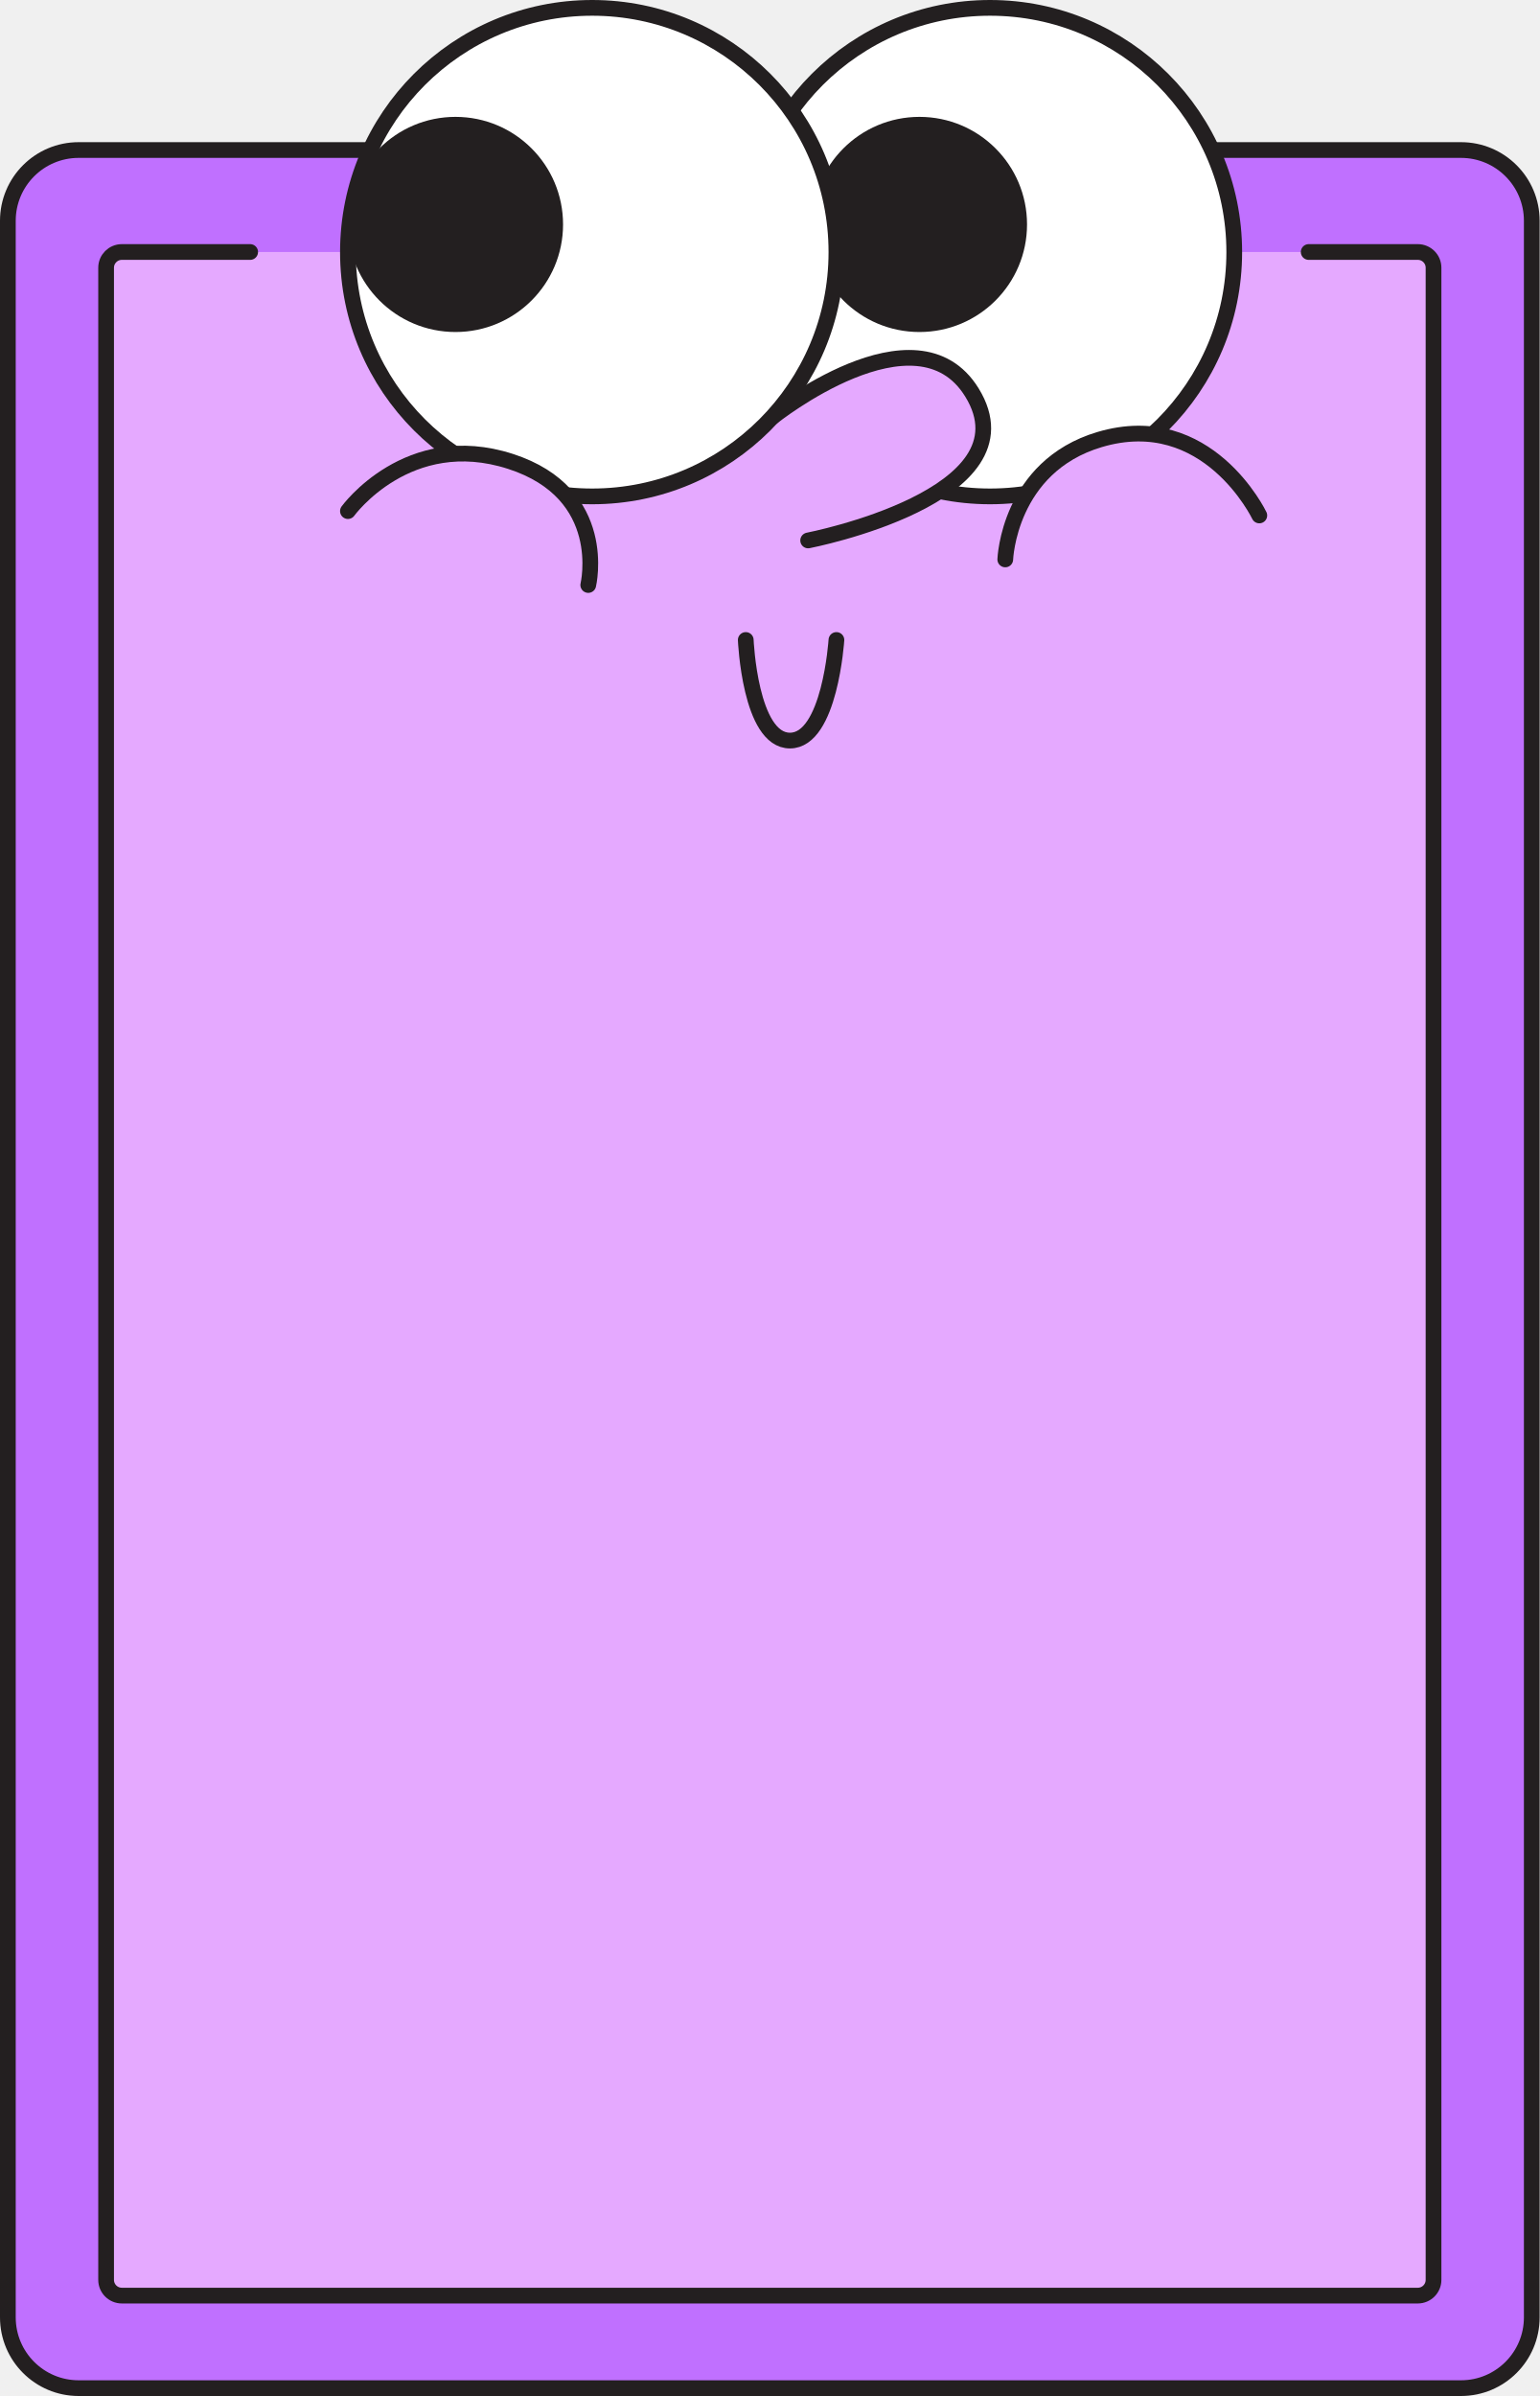
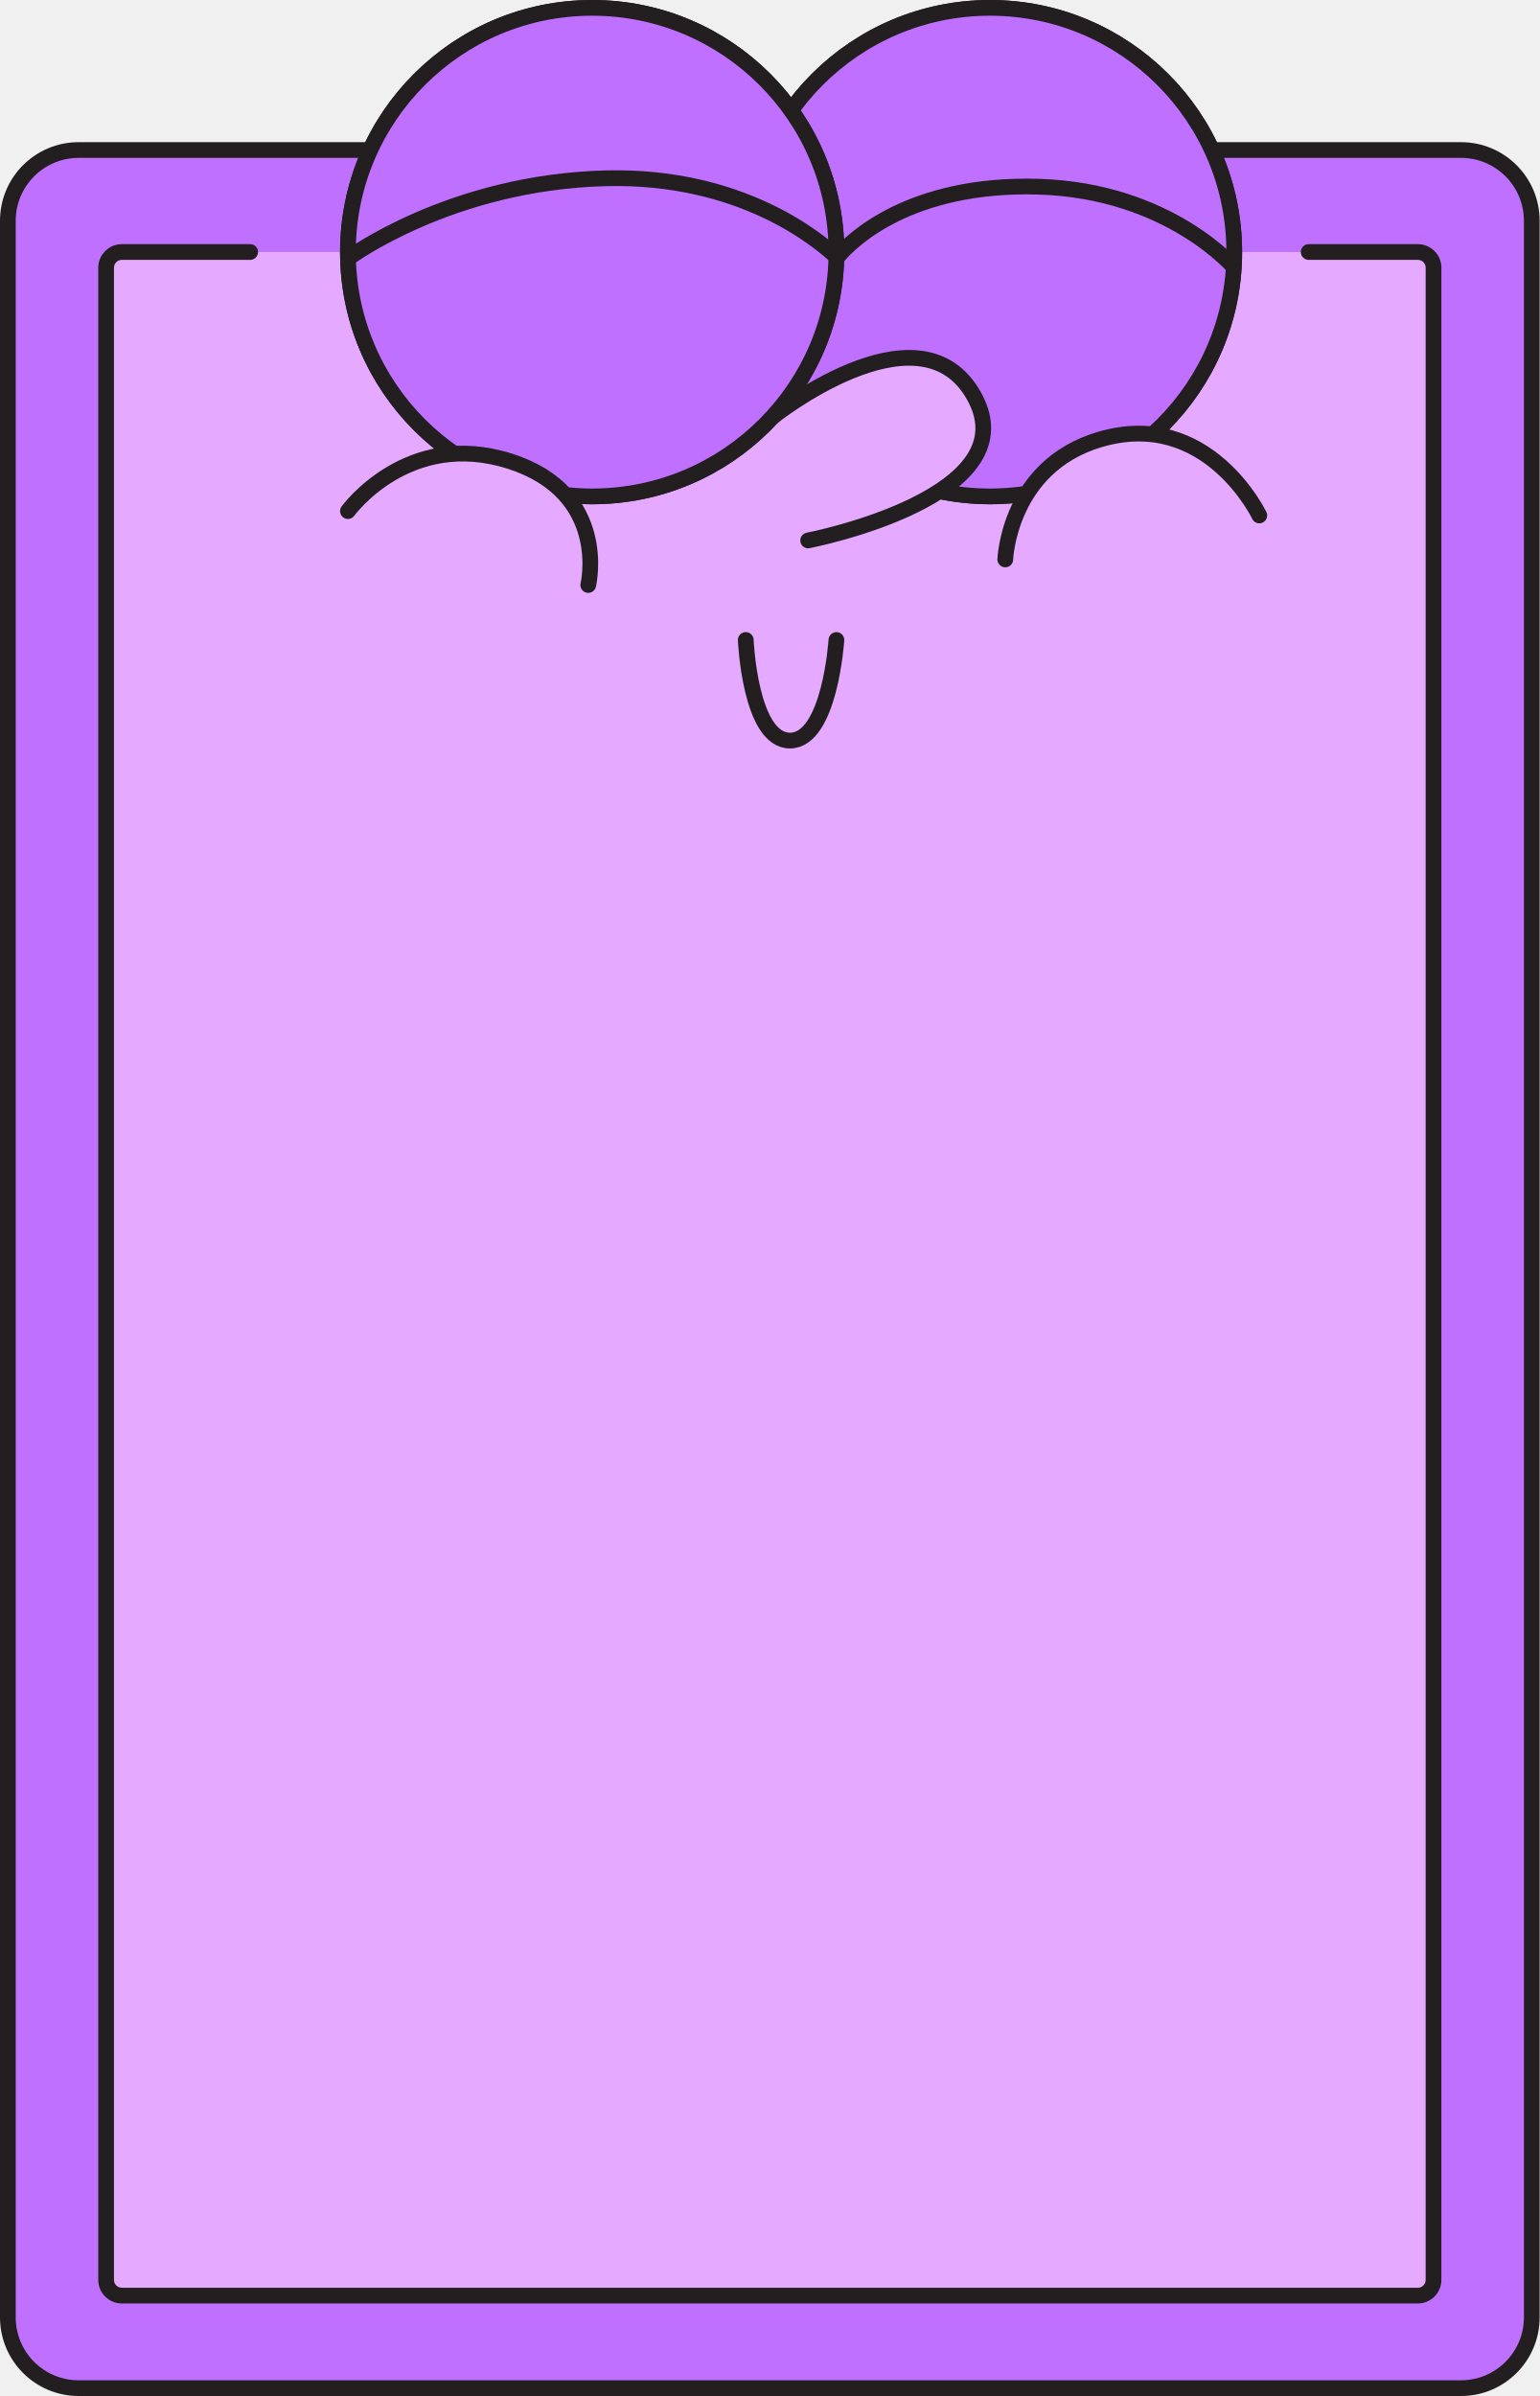
- <svg xmlns="http://www.w3.org/2000/svg" id="shuffy-card" viewBox="0 0 391.646 609.425">
-   <g id="main-card">
+ <svg xmlns="http://www.w3.org/2000/svg" id="ShuffyCard" viewBox="0 0 391.646 609.425">
+   <defs>
+     <style>
+       .cls-1 {
+         fill: #fff;
+       }
+       .cls-1,
+       .cls-2,
+       .cls-6,
+       .cls-7 {
+         stroke: #231f20;
+         stroke-width: 4px;
+         stroke-miterlimit: 10;
+       }
+       .cls-2 {
+         fill: none;
+       }
+       .cls-6 {
+         stroke-linecap: round;
+         fill: #e5a9ff;
+       }
+       .cls-7 {
+         fill: #c070ff;
+       }
+       .cls-8 {
+         fill: #231f20;
+         stroke-width: 0;
+       }
+     </style>
+   </defs>
+   <g id="MainCard">
    <rect width="387.646" height="569.265" x="2" y="38.16" fill="#c070ff" stroke="#231f20" stroke-linecap="round" stroke-linejoin="round" stroke-width="4" rx="18" ry="18" />
    <path fill="#e5a9ff" stroke="#231f20" stroke-linecap="round" stroke-linejoin="round" stroke-width="4" d="M63.636 64.096H30.992a4 4 0 0 0-4 4V579.89a4 4 0 0 0 4 4h329.663a4 4 0 0 0 4-4V68.096a4 4 0 0 0-4-4h-27.756" />
  </g>
-   <g id="card-face" data-animate="face">
-     <path id="mouth" fill="none" stroke="#231f20" stroke-linecap="round" stroke-miterlimit="10" stroke-width="4" d="M189.704 162.778s1.067 25.588 11.241 25.588 11.818-25.588 11.818-25.588" />
-     <g class="eye">
-       <circle id="right-eye" class="eyeball" cx="251.834" cy="64.129" r="62.129" fill="#fff" stroke="#231f20" stroke-width="4px" stroke-miterlimit="10" />
-       <circle id="right-pupil" class="pupil" cx="233.89" cy="57.087" r="27.362" fill="#231f20" stroke-width="0" />
+   <g data-animate="face" id="Face">
+     <path id="Mouth" fill="none" stroke="#231f20" stroke-linecap="round" stroke-miterlimit="10" stroke-width="4" d="M189.704 162.778s1.067 25.588 11.241 25.588 11.818-25.588 11.818-25.588" />
+     <g data-animate="eye">
+       <circle id="RightEye" data-animate="eyeball" cx="251.834" cy="64.129" r="62.129" class="cls-1" />
+       <circle id="RightPupil" data-animate="pupil" cx="233.89" cy="57.087" r="27.362" class="cls-8" />
+       <g id="RightEyeBlink" data-animate="eye-blink">
+         <circle cx="251.834" cy="64.129" r="62.129" class="cls-7" />
+         <path d="M213.124 65.282c3.427-4.174 18.434-18.742 50.974-17.799 33.535.972 50.182 20.917 50.182 20.917" class="cls-2" />
+       </g>
    </g>
-     <path id="nose" data-animate="nose" d="M196.39 106.15s36.69-29.343 50.855-6.31c16.246 26.418-41.67 37.623-41.67 37.623" stroke="#231f20" stroke-width="4px" stroke-miterlimit="10" stroke-linecap="round" fill="#e5a9ff" />
-     <g class="eye">
-       <circle id="left-eye" class="eyeball" cx="150.633" cy="64.129" r="62.129" fill="#fff" stroke="#231f20" stroke-width="4px" stroke-miterlimit="10" />
-       <circle id="left-pupil" class="pupil" cx="115.866" cy="57.087" r="27.362" fill="#231f20" stroke-width="0" />
+     <path id="RightCheek" data-animate="cheek" d="M255.716 142.29s.838-23.621 24.014-30.496c27.456-8.145 40.609 19.311 40.609 19.311" class="cls-6" />
+     <path id="Nose" data-animate="nose" d="M196.39 106.15s36.69-29.343 50.855-6.31c16.246 26.418-41.67 37.623-41.67 37.623" class="cls-6" />
+     <g data-animate="eye">
+       <circle id="LeftEye" data-animate="eyeball" cx="150.633" cy="64.129" r="62.129" class="cls-1" />
+       <circle id="LeftPupil" data-animate="pupil" cx="115.866" cy="57.087" r="27.362" class="cls-8" />
+       <g id="LeftEyeBlink" data-animate="eye-blink">
+         <circle cx="150.633" cy="64.129" r="62.129" class="cls-7" />
+         <path d="M88.502 65.737s26.074-19.472 65.829-20.394c34.023-.789 53.572 15.545 58.088 19.653" class="cls-2" />
+       </g>
    </g>
-     <g data-animate="cheeks">
-       <path id="right-cheek" d="M255.716 142.29s.838-23.621 24.014-30.496c27.456-8.145 40.609 19.311 40.609 19.311" stroke="#231f20" stroke-width="4px" stroke-miterlimit="10" stroke-linecap="round" fill="#e5a9ff" />
-       <path id="left-cheek" d="M88.504 129.998s15.26-21.063 41.341-12.643c25.375 8.192 19.792 31.442 19.792 31.442" stroke="#231f20" stroke-width="4px" stroke-miterlimit="10" stroke-linecap="round" fill="#e5a9ff" />
-     </g>
+     <path data-animate="cheek" id="LeftCheek" d="M88.504 129.998s15.26-21.063 41.341-12.643c25.375 8.192 19.792 31.442 19.792 31.442" class="cls-6" />
  </g>
</svg>
